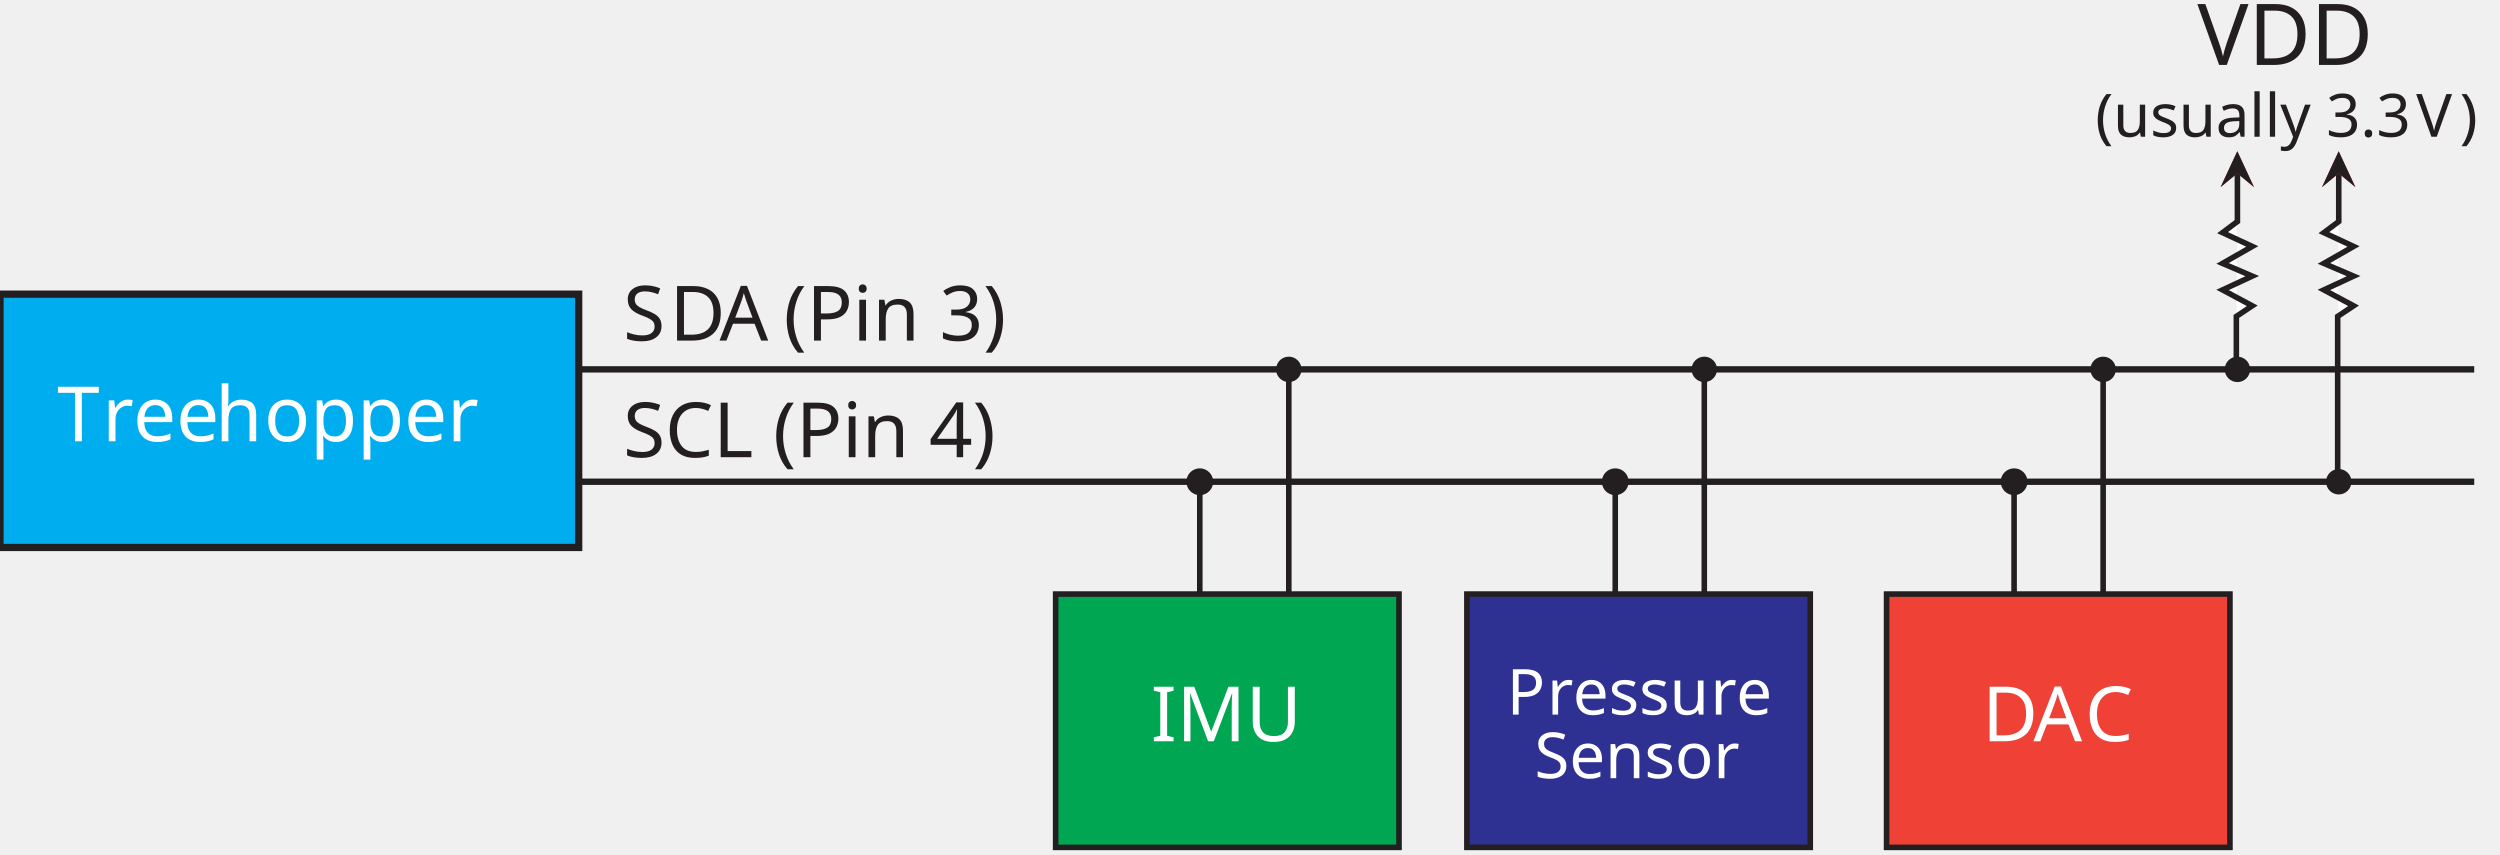
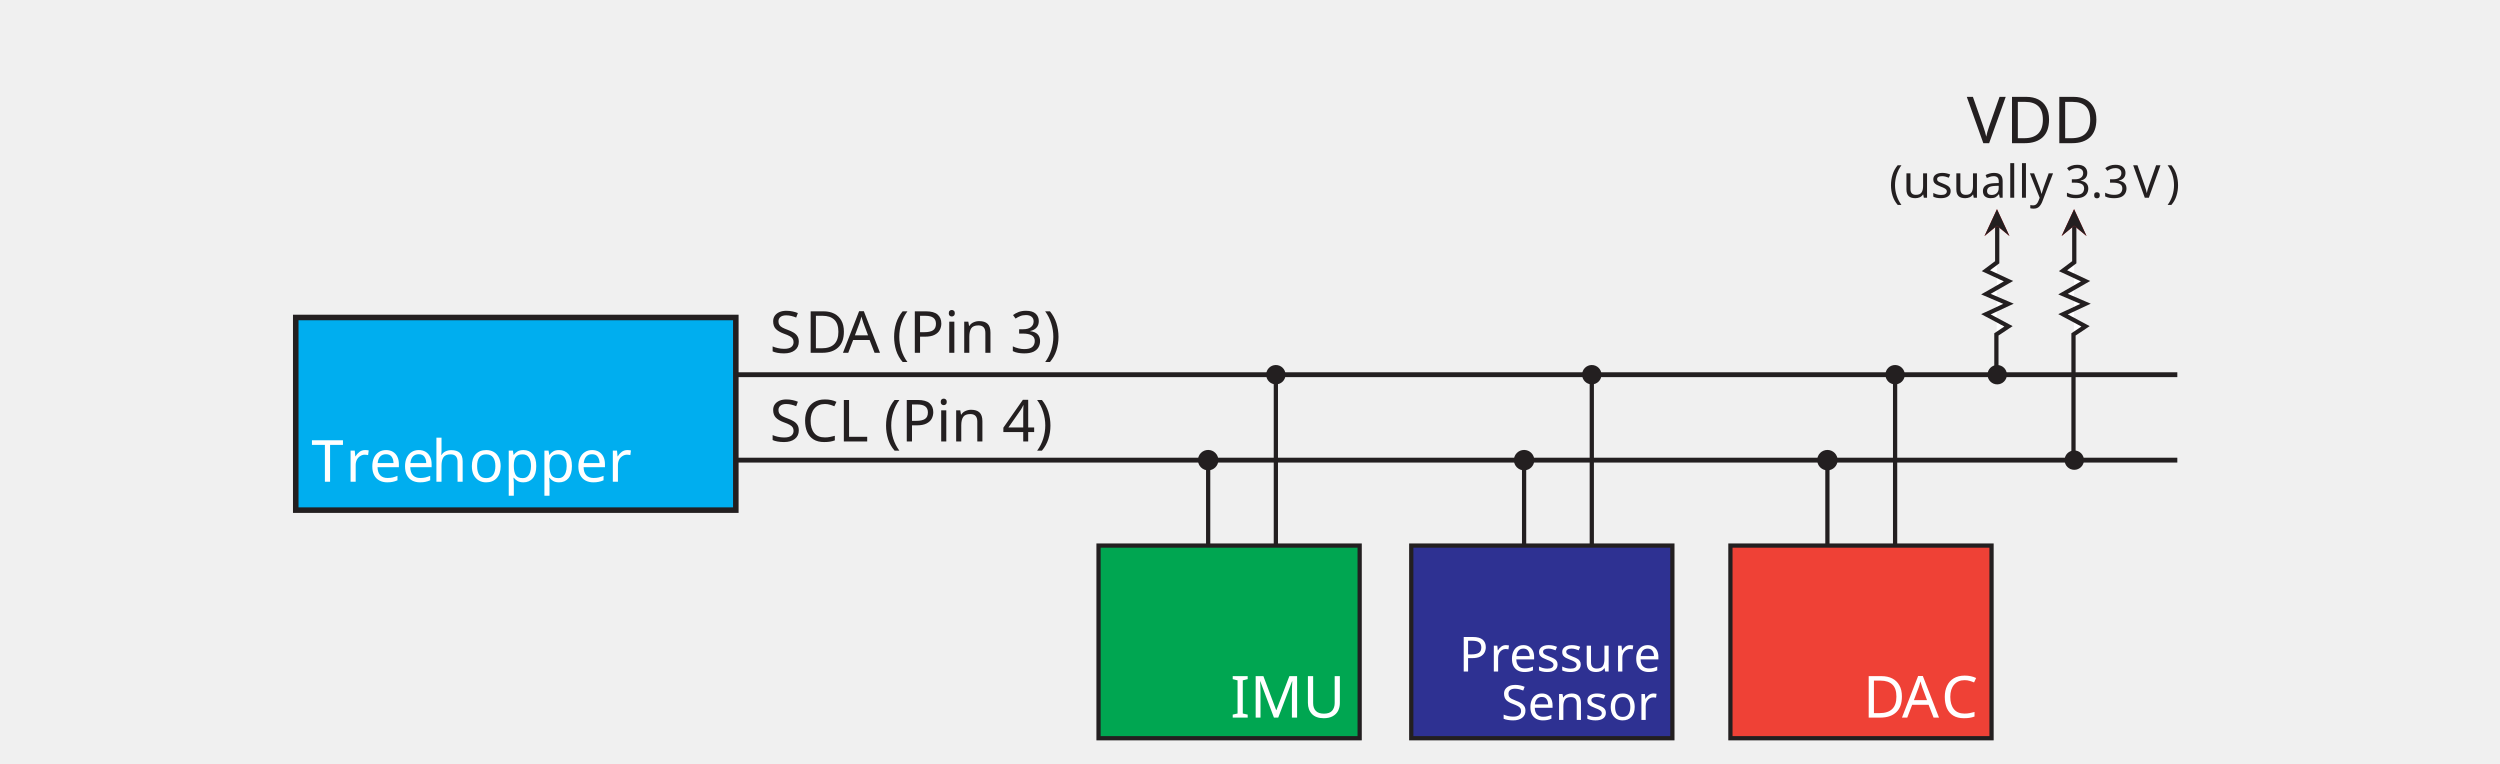
- <svg xmlns="http://www.w3.org/2000/svg" xmlns:xlink="http://www.w3.org/1999/xlink" id="Layer_1" data-name="Layer 1" viewBox="0 0 582 199">
+ <svg xmlns="http://www.w3.org/2000/svg" xmlns:xlink="http://www.w3.org/1999/xlink" id="Layer_1" data-name="Layer 1" viewBox="0 0 582 177.83">
  <defs>
-     <style>.cls-1{fill:#eb2d34;}.cls-16,.cls-2,.cls-20,.cls-22{fill:#231f20;}.cls-19,.cls-3{fill:none;}.cls-10,.cls-14,.cls-19,.cls-20,.cls-21,.cls-3,.cls-4,.cls-9{stroke:#231f20;stroke-miterlimit:10;}.cls-3{stroke-width:1.48px;}.cls-4{fill:#00aeef;stroke-width:1.69px;}.cls-16,.cls-5{font-size:17.77px;}.cls-11,.cls-21,.cls-5{fill:#fff;}.cls-11,.cls-16,.cls-22,.cls-5{font-family:RobotoSlab-Regular, Roboto Slab;}.cls-6{letter-spacing:-0.04em;}.cls-7{letter-spacing:-0.01em;}.cls-8{letter-spacing:0em;}.cls-9{fill:#00a651;}.cls-10,.cls-14,.cls-19,.cls-20,.cls-21,.cls-9{stroke-width:1.3px;}.cls-10{fill:#2e3192;}.cls-11{font-size:14.8px;}.cls-12{letter-spacing:-0.01em;}.cls-13{letter-spacing:-0.01em;}.cls-14{fill:#ef4136;}.cls-15{letter-spacing:-0.04em;}.cls-17{letter-spacing:-0.04em;}.cls-18{letter-spacing:-0.14em;}.cls-22{font-size:19.84px;}.cls-23{font-size:13.92px;}.cls-24{letter-spacing:0.01em;}</style>
+     <style>.cls-1{fill:#eb2d34;}.cls-15,.cls-19,.cls-2,.cls-21{fill:#231f20;}.cls-18,.cls-3{fill:none;}.cls-10,.cls-13,.cls-18,.cls-19,.cls-20,.cls-3,.cls-4,.cls-9{stroke:#231f20;stroke-miterlimit:10;}.cls-3{stroke-width:1.13px;}.cls-4{fill:#00aeef;stroke-width:1.29px;}.cls-15,.cls-5{font-size:13.51px;}.cls-11,.cls-20,.cls-5{fill:#fff;}.cls-11,.cls-15,.cls-21,.cls-5{font-family:RobotoSlab-Regular, Roboto Slab;}.cls-6{letter-spacing:-0.04em;}.cls-7{letter-spacing:-0.01em;}.cls-8{letter-spacing:0em;}.cls-9{fill:#00a651;}.cls-10,.cls-13,.cls-18,.cls-19,.cls-20,.cls-9{stroke-width:0.99px;}.cls-10{fill:#2e3192;}.cls-11{font-size:11.26px;}.cls-12{letter-spacing:-0.01em;}.cls-13{fill:#ef4136;}.cls-14{letter-spacing:-0.04em;}.cls-16{letter-spacing:-0.04em;}.cls-17{letter-spacing:-0.14em;}.cls-21{font-size:15.09px;}.cls-22{font-size:10.59px;}.cls-23{letter-spacing:0.01em;}</style>
    <symbol id="Arrow_3" data-name="Arrow 3" viewBox="0 0 23.18 21.53">
      <polygon class="cls-1" points="0 21.53 8.92 10.76 0 0 23.18 10.76 0 21.53" />
      <polygon class="cls-2" points="0 21.53 8.92 10.76 0 0 23.18 10.76 0 21.53" />
    </symbol>
  </defs>
-   <line class="cls-3" x1="134.61" y1="85.99" x2="576" y2="85.99" />
-   <line class="cls-3" x1="134.61" y1="112.15" x2="576" y2="112.15" />
-   <rect class="cls-4" y="68.48" width="134.72" height="58.97" />
-   <text class="cls-5" transform="translate(13.32 102.73)">
+   <line class="cls-3" x1="171.22" y1="87.23" x2="506.88" y2="87.23" />
+   <line class="cls-3" x1="171.22" y1="107.12" x2="506.88" y2="107.12" />
+   <rect class="cls-4" x="68.85" y="73.91" width="102.45" height="44.85" />
+   <text class="cls-5" transform="translate(72.48 112.15)">
    <tspan class="cls-6">T</tspan>
-     <tspan class="cls-7" x="10.49" y="0">r</tspan>
-     <tspan x="17.67" y="0">ee</tspan>
-     <tspan class="cls-8" x="36.77" y="0">h</tspan>
-     <tspan x="48.15" y="0">opper</tspan>
+     <tspan class="cls-7" x="7.98" y="0">r</tspan>
+     <tspan x="13.44" y="0">ee</tspan>
+     <tspan class="cls-8" x="27.96" y="0">h</tspan>
+     <tspan x="36.62" y="0">opper</tspan>
  </text>
-   <rect class="cls-9" x="245.75" y="138.3" width="79.94" height="58.97" />
-   <text class="cls-5" transform="translate(267.91 172.56)">IMU</text>
-   <rect class="cls-10" x="341.49" y="138.3" width="79.94" height="58.97" />
-   <text class="cls-11" transform="translate(350.77 166.36)">P<tspan class="cls-12" x="9.4" y="0">r</tspan>
-     <tspan x="15.39" y="0">essu</tspan>
-     <tspan class="cls-13" x="47.43" y="0">r</tspan>
-     <tspan x="53.42" y="0">e </tspan>
-     <tspan x="6.45" y="14.8">Sensor</tspan>
+   <rect class="cls-9" x="255.74" y="127.01" width="60.79" height="44.85" />
+   <text class="cls-5" transform="translate(286.43 167.06)">IMU</text>
+   <rect class="cls-10" x="328.54" y="127.01" width="60.79" height="44.85" />
+   <text class="cls-11" transform="translate(339.66 156.34)">P<tspan class="cls-12" x="7.15" y="0">r</tspan>
+     <tspan x="11.7" y="0">essu</tspan>
+     <tspan class="cls-12" x="36.07" y="0">r</tspan>
+     <tspan x="40.63" y="0">e </tspan>
+     <tspan x="9.81" y="11.26">Sensor</tspan>
  </text>
-   <rect class="cls-14" x="439.19" y="138.3" width="79.94" height="58.97" />
-   <text class="cls-5" transform="translate(461.47 172.56)">
-     <tspan class="cls-15">DA</tspan>
-     <tspan x="23.93" y="0">C</tspan>
+   <rect class="cls-13" x="402.84" y="127.01" width="60.79" height="44.85" />
+   <text class="cls-5" transform="translate(433.72 167.06)">
+     <tspan class="cls-14">DA</tspan>
+     <tspan x="18.2" y="0">C</tspan>
  </text>
-   <text class="cls-16" transform="translate(145.08 79.29)">S<tspan class="cls-17" x="10.82" y="0">D</tspan>
-     <tspan x="22.43" y="0">A</tspan>
-     <tspan class="cls-18" x="35.44" y="0"> </tspan>
-     <tspan x="37.37" y="0">(Pin 3)</tspan>
+   <text class="cls-15" transform="translate(179.18 82.13)">S<tspan class="cls-16" x="8.23" y="0">D</tspan>
+     <tspan x="17.06" y="0">A</tspan>
+     <tspan class="cls-17" x="26.95" y="0"> </tspan>
+     <tspan x="28.42" y="0">(Pin 3)</tspan>
  </text>
-   <text class="cls-16" transform="translate(145.08 106.43)">SCL (Pin 4)</text>
-   <line class="cls-19" x1="279.31" y1="138.3" x2="279.31" y2="112.15" />
-   <line class="cls-19" x1="300.03" y1="138.3" x2="300.03" y2="85.99" />
-   <circle class="cls-20" cx="279.31" cy="112.15" r="2.47" />
-   <circle class="cls-20" cx="300.03" cy="85.99" r="2.31" />
-   <line class="cls-19" x1="376.03" y1="138.3" x2="376.03" y2="112.15" />
-   <line class="cls-19" x1="396.76" y1="138.3" x2="396.76" y2="85.99" />
-   <circle class="cls-20" cx="376.03" cy="112.15" r="2.47" />
-   <circle class="cls-20" cx="396.76" cy="85.99" r="2.31" />
-   <line class="cls-19" x1="468.88" y1="138.3" x2="468.88" y2="112.15" />
-   <line class="cls-19" x1="489.61" y1="138.3" x2="489.61" y2="85.99" />
-   <circle class="cls-20" cx="468.88" cy="112.15" r="2.47" />
-   <circle class="cls-20" cx="489.61" cy="85.99" r="2.31" />
-   <circle class="cls-20" cx="520.87" cy="85.99" r="2.31" />
-   <circle class="cls-20" cx="544.46" cy="112.15" r="2.31" />
-   <polyline class="cls-21" points="520.62 85.99 520.62 73.66 524.32 71.19 517.41 67.49 524.32 64.28 517.41 61.32 524.32 57.37 517.41 54.16 520.87 51.57 520.87 39.36" />
-   <polyline class="cls-21" points="544.21 112.15 544.21 73.66 547.91 71.19 541 67.49 547.91 64.28 541 61.32 547.91 57.37 541 54.16 544.46 51.57 544.46 39.36" />
-   <use width="23.18" height="21.53" transform="translate(540.57 43.55) rotate(-90) scale(0.36)" xlink:href="#Arrow_3" />
-   <use width="23.18" height="21.53" transform="translate(516.97 43.55) rotate(-90) scale(0.36)" xlink:href="#Arrow_3" />
-   <text class="cls-22" transform="translate(511.55 15.12)">VDD<tspan class="cls-23">
-       <tspan x="-23.76" y="16.71">(usually 3.3</tspan>
-       <tspan class="cls-24" x="50.93" y="16.71">V</tspan>
-       <tspan x="61.06" y="16.71">)</tspan>
+   <text class="cls-15" transform="translate(179.18 102.77)">SCL (Pin 4)</text>
+   <line class="cls-18" x1="281.26" y1="127.01" x2="281.26" y2="107.12" />
+   <line class="cls-18" x1="297.02" y1="127.01" x2="297.02" y2="87.23" />
+   <circle class="cls-19" cx="281.26" cy="107.12" r="1.88" />
+   <circle class="cls-19" cx="297.02" cy="87.23" r="1.76" />
+   <line class="cls-18" x1="354.81" y1="127.01" x2="354.81" y2="107.12" />
+   <line class="cls-18" x1="370.57" y1="127.01" x2="370.57" y2="87.23" />
+   <circle class="cls-19" cx="354.81" cy="107.12" r="1.88" />
+   <circle class="cls-19" cx="370.57" cy="87.23" r="1.76" />
+   <line class="cls-18" x1="425.42" y1="127.01" x2="425.42" y2="107.12" />
+   <line class="cls-18" x1="441.18" y1="127.01" x2="441.18" y2="87.23" />
+   <circle class="cls-19" cx="425.42" cy="107.12" r="1.88" />
+   <circle class="cls-19" cx="441.18" cy="87.23" r="1.76" />
+   <circle class="cls-19" cx="464.95" cy="87.23" r="1.76" />
+   <circle class="cls-19" cx="482.89" cy="107.12" r="1.76" />
+   <polyline class="cls-20" points="464.76 87.23 464.76 77.85 467.58 75.97 462.32 73.16 467.58 70.72 462.32 68.47 467.58 65.46 462.32 63.02 464.95 61.05 464.95 51.77" />
+   <polyline class="cls-20" points="482.71 107.12 482.71 77.85 485.52 75.97 480.27 73.16 485.52 70.72 480.27 68.47 485.52 65.46 480.27 63.02 482.89 61.05 482.89 51.77" />
+   <use width="23.18" height="21.53" transform="translate(479.94 54.95) rotate(-90) scale(0.27)" xlink:href="#Arrow_3" />
+   <use width="23.18" height="21.53" transform="translate(461.99 54.95) rotate(-90) scale(0.27)" xlink:href="#Arrow_3" />
+   <text class="cls-21" transform="translate(457.87 33.33)">VDD<tspan class="cls-22">
+       <tspan x="-18.07" y="12.7">(usually 3.3</tspan>
+       <tspan class="cls-23" x="38.73" y="12.7">V</tspan>
+       <tspan x="46.43" y="12.7">)</tspan>
    </tspan>
  </text>
</svg>
